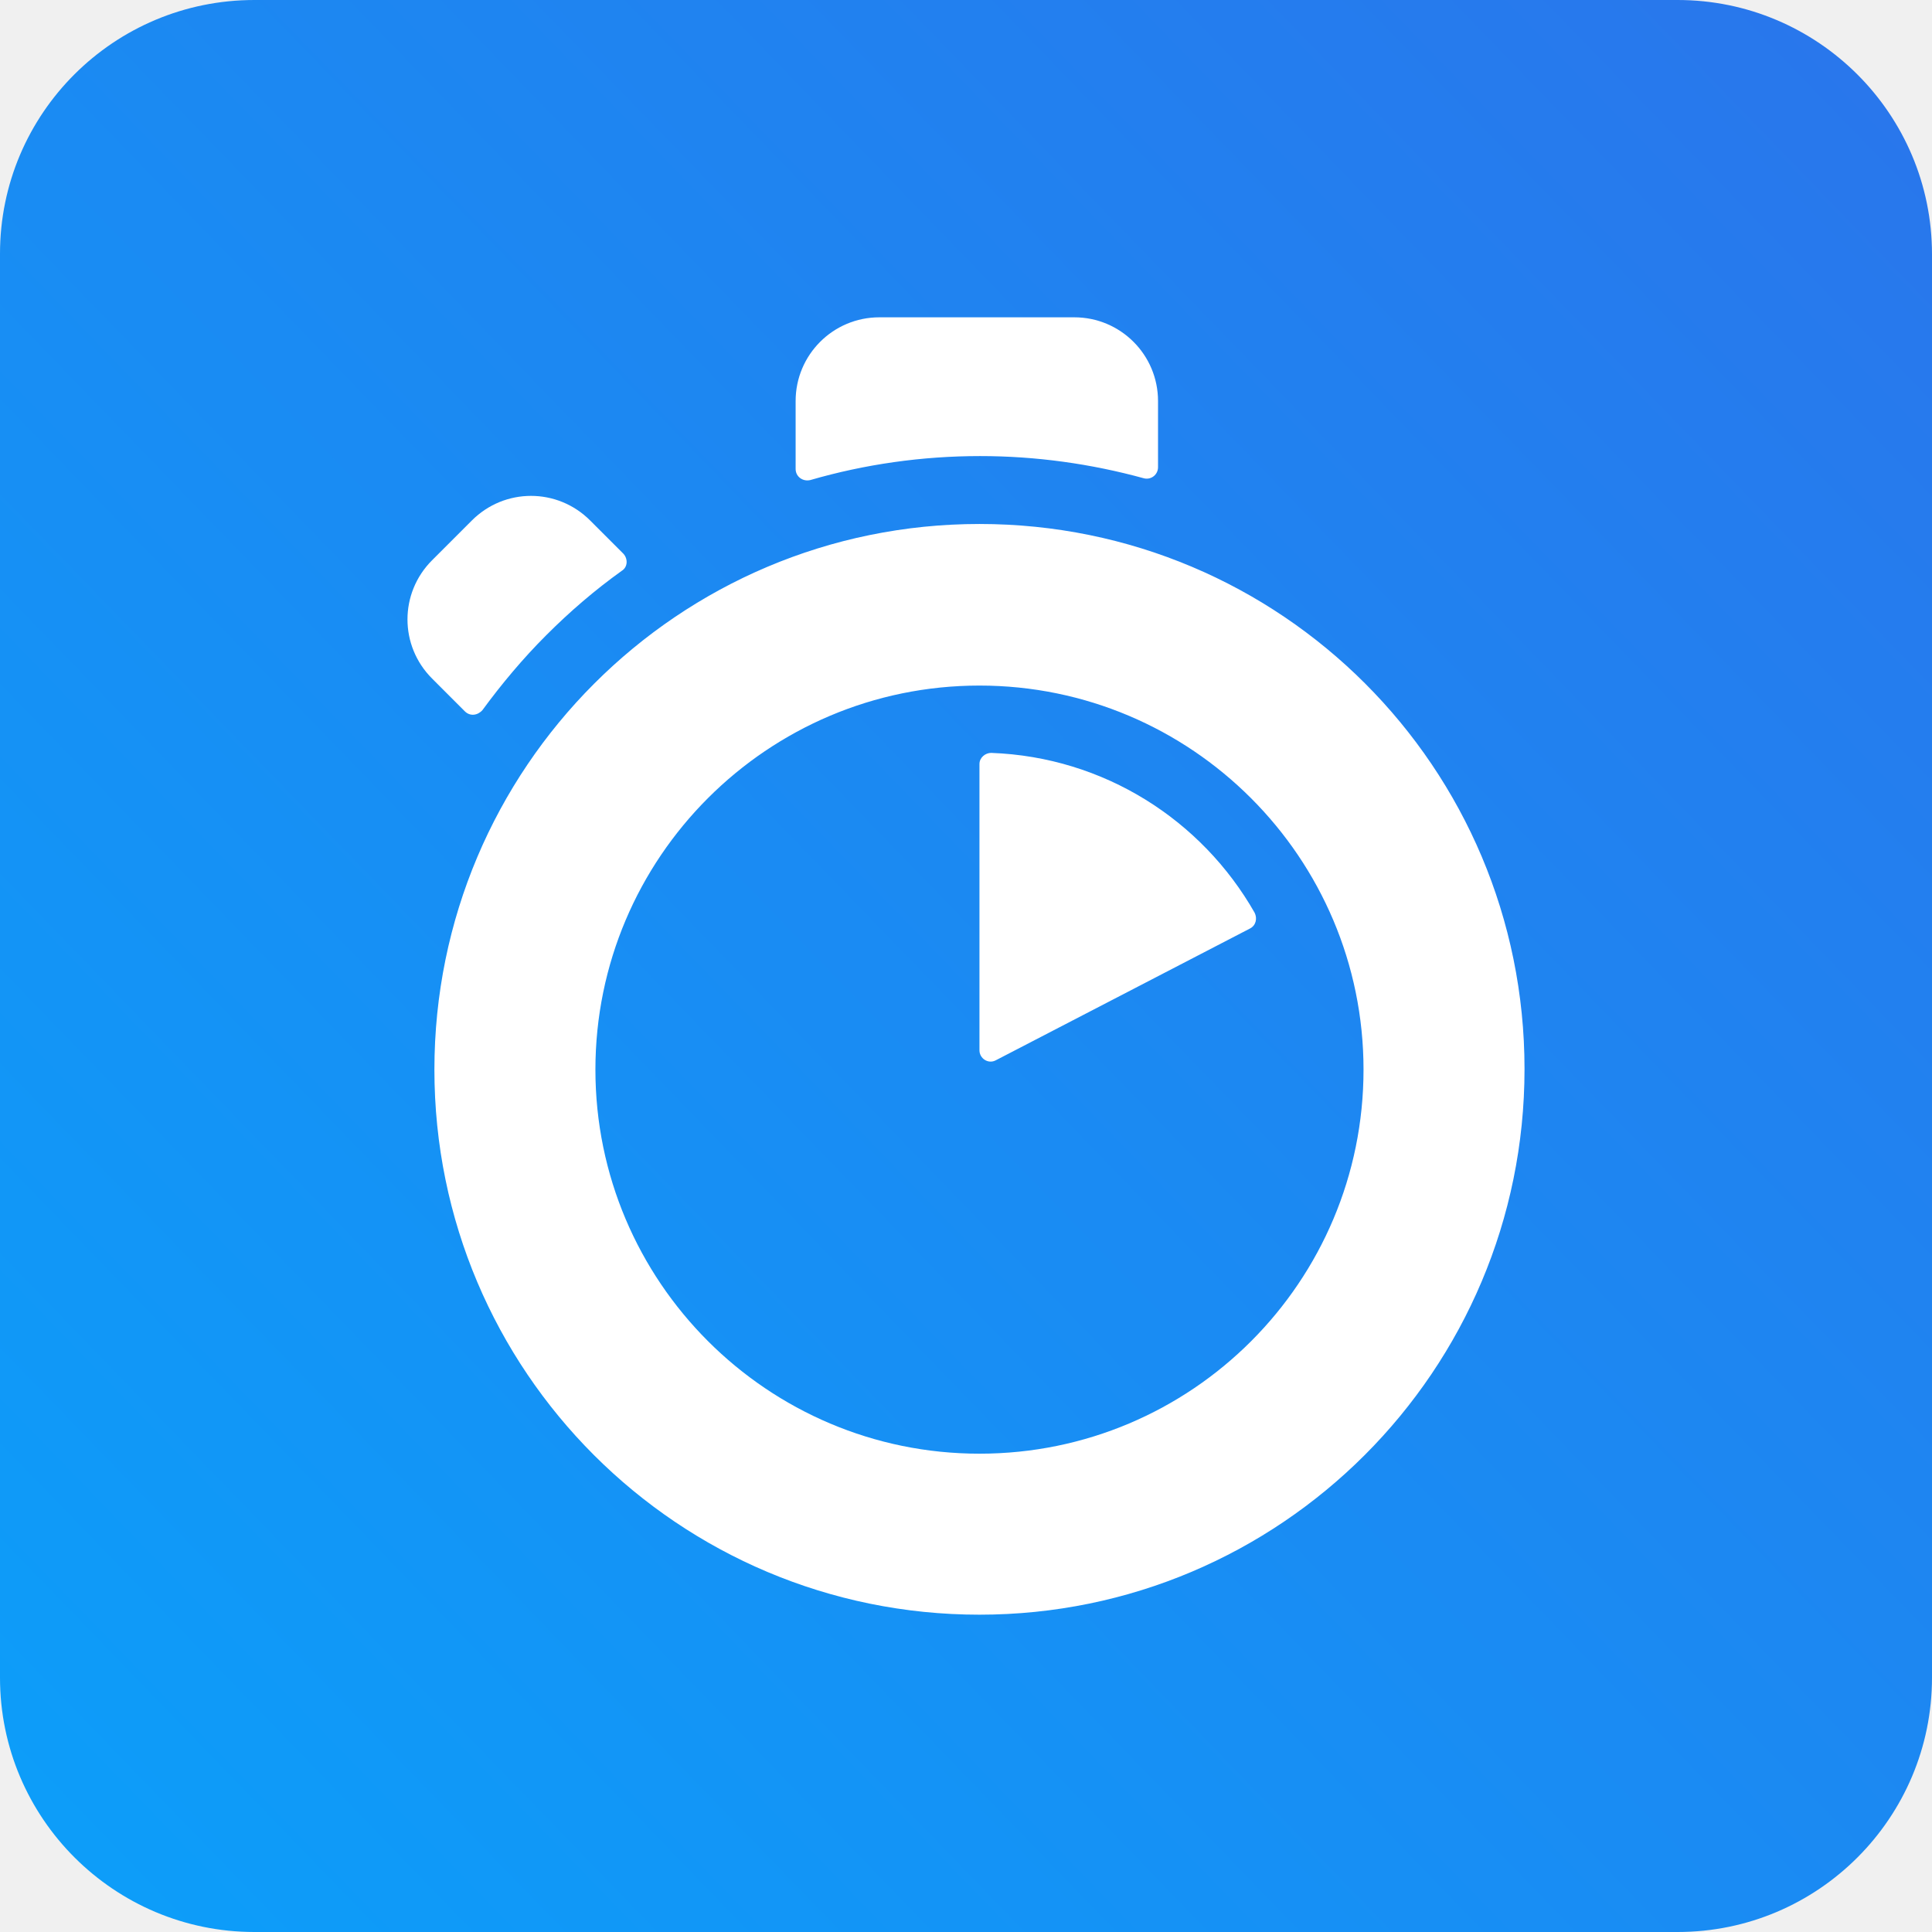
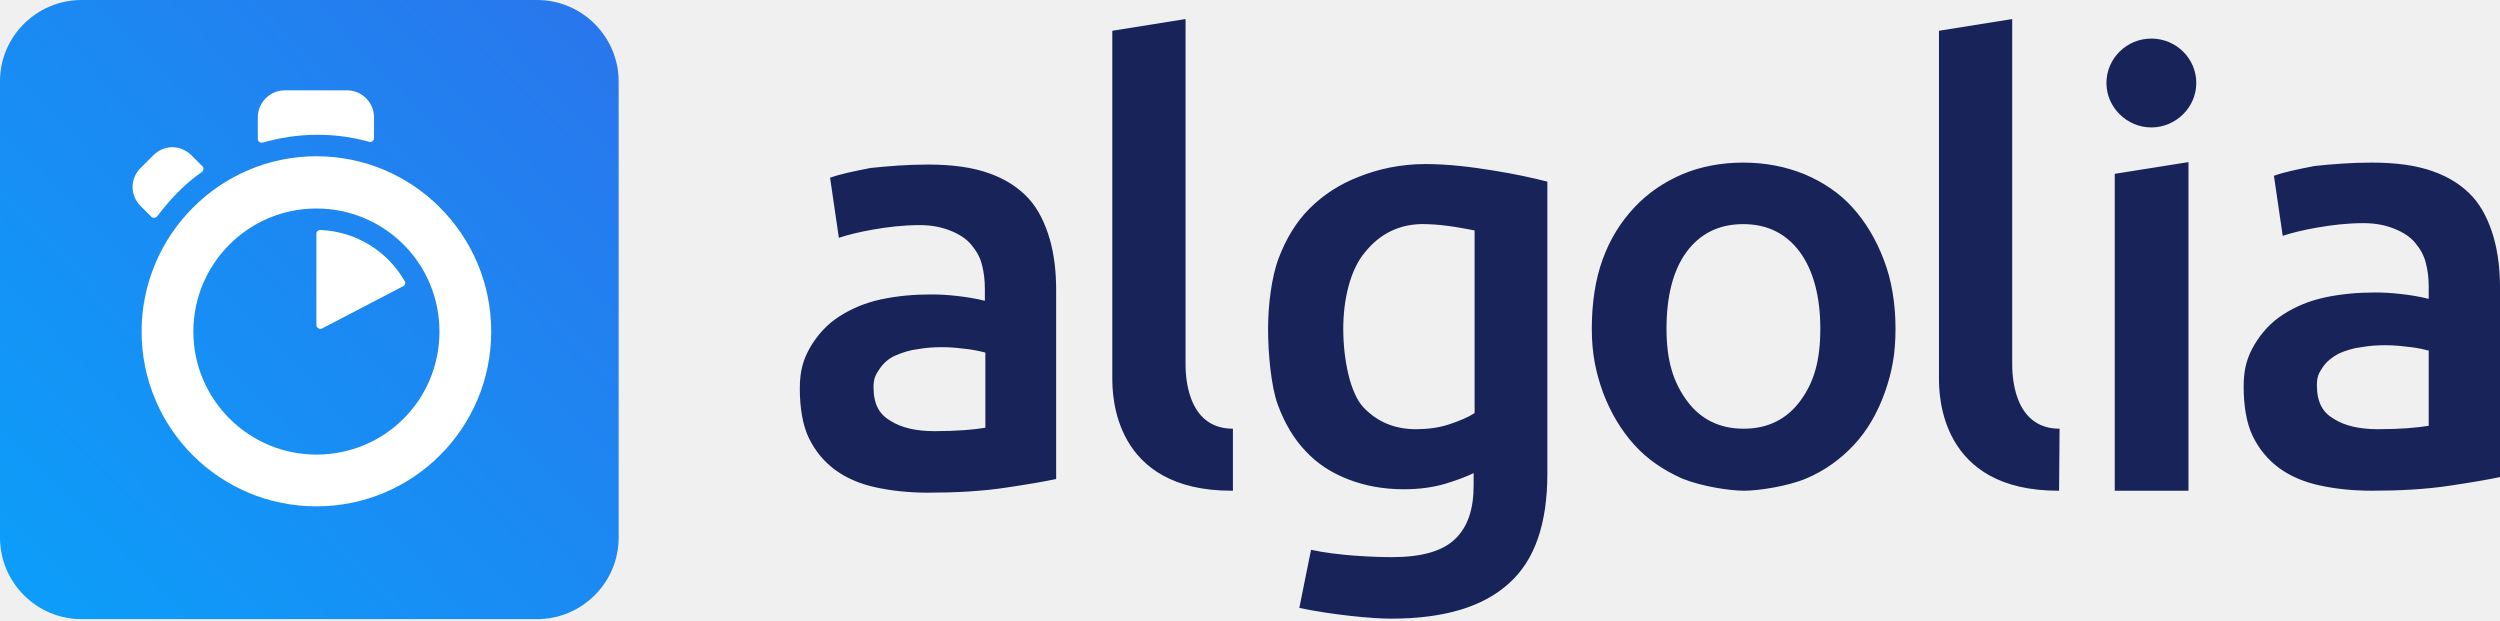
- <svg xmlns="http://www.w3.org/2000/svg" width="256px" height="256px" viewBox="0 0 256 256" version="1.1" preserveAspectRatio="xMidYMid">
+ <svg xmlns="http://www.w3.org/2000/svg" width="512px" height="127px" viewBox="0 0 512 127" version="1.1" preserveAspectRatio="xMidYMid">
  <defs>
-     <linearGradient x1="-37.75%" y1="134.936%" x2="130.239%" y2="-27.703%" id="linearGradient-1">
+     <linearGradient x1="-37.754%" y1="134.908%" x2="130.272%" y2="-27.685%" id="linearGradient-1">
      <stop stop-color="#00AEFF" offset="0%" />
      <stop stop-color="#3369E7" offset="100%" />
    </linearGradient>
  </defs>
  <g>
-     <path d="M33.709,0 L222.291,0 C240.854,0 256,15.063 256,33.699 L256,222.301 C256,240.859 240.932,256 222.291,256 L33.709,256 C15.146,256 0,240.937 0,222.301 L0,33.621 C1.03477097e-15,15.063 15.068,0 33.709,0 Z" fill="url(#linearGradient-1)" />
-     <path d="M129.784,69.43 C89.91,69.43 57.561,101.779 57.561,141.731 C57.561,181.682 89.91,213.954 129.784,213.954 C169.658,213.954 202.007,181.605 202.007,141.653 C202.007,101.702 169.736,69.43 129.784,69.43 Z M129.784,192.621 C101.702,192.621 78.895,169.813 78.895,141.731 C78.895,113.648 101.702,90.841 129.784,90.841 C157.867,90.841 180.674,113.648 180.674,141.731 C180.674,169.813 157.944,192.621 129.784,192.621 Z M129.784,101.236 L129.784,139.171 C129.784,140.257 130.948,141.033 131.956,140.49 L165.624,123.035 C166.4,122.647 166.633,121.716 166.245,120.941 C159.263,108.684 146.308,100.305 131.336,99.762 C130.56,99.762 129.784,100.383 129.784,101.236 Z M82.618,73.387 L78.196,68.965 C73.852,64.621 66.87,64.621 62.526,68.965 L57.251,74.24 C52.907,78.584 52.907,85.566 57.251,89.91 L61.595,94.255 C62.293,94.953 63.302,94.798 63.922,94.099 C66.482,90.608 69.275,87.273 72.378,84.17 C75.559,80.989 78.817,78.196 82.385,75.636 C83.161,75.171 83.239,74.085 82.618,73.387 Z M153.445,61.905 L153.445,53.139 C153.445,47.011 148.48,42.046 142.352,42.046 L116.519,42.046 C110.39,42.046 105.425,47.011 105.425,53.139 L105.425,62.138 C105.425,63.147 106.356,63.845 107.365,63.612 C114.579,61.518 122.182,60.432 129.862,60.432 C137.232,60.432 144.524,61.44 151.583,63.379 C152.514,63.612 153.445,62.914 153.445,61.905 Z" fill="#FFFFFF" />
+     <path d="M16.7,0 L110,0 C119.2,0 126.7,7.5 126.7,16.7 L126.7,110.1 C126.7,119.3 119.2,126.8 110,126.8 L16.7,126.8 C7.5,126.8 0,119.3 0,110.1 L0,16.6 C0,7.5 7.5,0 16.7,0 Z" fill="url(#linearGradient-1)" />
+     <path d="M64.8,32 C45.1,32 29,48.1 29,67.9 C29,87.7 45,103.7 64.8,103.7 C84.6,103.7 100.6,87.7 100.6,67.9 C100.6,48.1 84.6,32 64.8,32 Z M64.8,93.1 C50.9,93.1 39.6,81.8 39.6,67.9 C39.6,54 50.9,42.7 64.8,42.7 C78.7,42.7 90,53.9 90,67.9 C90,81.9 78.8,93.1 64.8,93.1 Z M64.8,47.8 L64.8,66.6 C64.8,67.1 65.4,67.5 65.9,67.3 L82.6,58.6 C83,58.4 83.1,57.9 82.9,57.6 C79.4,51.5 73,47.4 65.6,47.1 C65.2,47.1 64.8,47.4 64.8,47.8 Z M41.4,34 L39.2,31.8 C37,29.6 33.6,29.6 31.4,31.8 L28.8,34.4 C26.6,36.6 26.6,40 28.8,42.2 L31,44.4 C31.3,44.7 31.8,44.7 32.2,44.3 C33.5,42.6 34.9,40.9 36.4,39.4 C38,37.8 39.6,36.4 41.4,35.2 C41.7,34.9 41.8,34.3 41.4,34 Z M76.6,28.3 L76.6,24 C76.6,21 74.1,18.5 71.1,18.5 L58.3,18.5 C55.3,18.5 52.8,21 52.8,24 L52.8,28.5 C52.8,29 53.3,29.3 53.8,29.2 C57.4,28.2 61.1,27.6 65,27.6 C68.7,27.6 72.3,28.1 75.8,29.1 C76.1,29.1 76.6,28.8 76.6,28.3 Z" fill="#FFFFFF" />
+     <path d="M316.9,97 C316.9,107.3 314.3,114.8 309,119.5 C303.7,124.3 295.7,126.7 284.9,126.7 C280.9,126.7 272.7,125.9 266.1,124.5 L268.5,112.6 C274,113.8 281.3,114.1 285.1,114.1 C291.1,114.1 295.4,112.9 298,110.4 C300.6,107.9 301.8,104.3 301.8,99.4 L301.8,96.9 C300.3,97.6 298.3,98.4 295.9,99.1 C293.5,99.8 290.7,100.2 287.5,100.2 C283.3,100.2 279.6,99.5 276.2,98.2 C272.8,96.9 269.8,95 267.4,92.4 C265,89.9 263.1,86.7 261.7,82.9 C260.3,79.1 259.7,72.3 259.7,67.3 C259.7,62.6 260.4,56.7 261.9,52.8 C263.4,48.9 265.4,45.5 268.2,42.7 C271,39.9 274.4,37.7 278.3,36.2 C282.3,34.6 286.9,33.6 291.9,33.6 C296.8,33.6 301.3,34.2 305.7,34.9 C310.1,35.6 313.8,36.4 316.9,37.2 L316.9,97 L316.9,97 Z M275.1,67.3 C275.1,73.6 276.5,80.6 279.3,83.5 C282.1,86.4 285.6,87.9 290,87.9 C292.4,87.9 294.7,87.6 296.8,86.9 C298.9,86.2 300.6,85.5 302,84.6 L302,47.2 C300.9,47 296.4,46 292.1,45.9 C286.6,45.7 282.5,48 279.6,51.6 C276.5,55.2 275.1,61.4 275.1,67.3 Z M388.2,67.3 C388.2,72.4 387.5,76.2 386,80.4 C384.5,84.6 382.4,88.2 379.7,91.1 C377,94 373.7,96.4 369.9,98 C366.1,99.6 360.1,100.5 357.2,100.5 C354.2,100.5 348.4,99.6 344.5,98 C340.7,96.3 337.4,94.1 334.7,91.1 C332,88.1 329.9,84.6 328.3,80.4 C326.8,76.2 326,72.4 326,67.3 C326,62.2 326.7,57.3 328.2,53.2 C329.7,49 331.9,45.5 334.7,42.5 C337.5,39.5 340.8,37.3 344.5,35.7 C348.3,34.1 352.5,33.3 357,33.3 C361.5,33.3 365.7,34.1 369.6,35.7 C373.4,37.3 376.8,39.6 379.4,42.5 C382.1,45.5 384.2,49 385.8,53.2 C387.4,57.3 388.2,62.2 388.2,67.3 Z M372.8,67.3 C372.8,60.8 371.4,55.4 368.6,51.6 C365.8,47.8 361.9,45.9 357,45.9 C352.1,45.9 348.2,47.8 345.4,51.6 C342.6,55.4 341.3,60.8 341.3,67.3 C341.3,73.9 342.7,78.3 345.5,82.1 C348.3,85.9 352.2,87.8 357.1,87.8 C362,87.8 365.9,85.9 368.7,82.1 C371.5,78.3 372.8,73.9 372.8,67.3 Z M421.7,100.5 C397.1,100.6 397.1,80.6 397.1,77.4 L397.1,6.3 L412.1,3.9 L412.1,74.5 C412.1,76.3 412.1,87.8 421.8,87.8 L421.7,100.5 L421.7,100.5 Z M448.2,100.5 L433.1,100.5 L433.1,35.6 L448.2,33.2 L448.2,100.5 Z M440.6,26.1 C445.6,26.1 449.8,22 449.8,17 C449.8,12 445.7,7.9 440.6,7.9 C435.5,7.9 431.4,12 431.4,17 C431.4,22 435.6,26.1 440.6,26.1 Z M485.8,33.3 C490.8,33.3 495,33.9 498.3,35.1 C501.7,36.3 504.4,38.1 506.4,40.3 C508.4,42.5 509.8,45.5 510.7,48.6 C511.6,51.8 512,55.2 512,59 L512,97.7 C509.7,98.2 506.2,98.8 501.5,99.5 C496.8,100.2 491.5,100.5 485.7,100.5 C481.8,100.5 478.2,100.1 475,99.4 C471.8,98.7 469,97.5 466.7,95.8 C464.4,94.1 462.7,92 461.4,89.4 C460.1,86.8 459.5,83.1 459.5,79.2 C459.5,75.5 460.2,73.2 461.7,70.6 C463.2,68.1 465.1,66 467.6,64.4 C470.1,62.8 472.9,61.6 476.2,60.9 C479.5,60.2 482.9,59.9 486.4,59.9 C488.1,59.9 489.8,60 491.6,60.2 C493.4,60.4 495.4,60.7 497.4,61.2 L497.4,58.7 C497.4,57 497.2,55.3 496.8,53.8 C496.4,52.2 495.6,50.9 494.6,49.7 C493.6,48.5 492.2,47.6 490.5,46.9 C488.8,46.2 486.7,45.7 484.1,45.7 C480.6,45.7 477.5,46.1 474.6,46.6 C471.7,47.1 469.3,47.7 467.5,48.3 L465.7,36 C467.6,35.3 470.4,34.7 474,34 C477.7,33.6 481.6,33.3 485.8,33.3 Z M487,87.9 C491.6,87.9 495,87.6 497.4,87.2 L497.4,71.8 C496.6,71.6 495.4,71.3 493.8,71.1 C492.2,70.9 490.5,70.7 488.6,70.7 C486.9,70.7 485.3,70.8 483.6,71.1 C481.9,71.3 480.4,71.8 479,72.4 C477.7,73.1 476.5,74 475.7,75.2 C474.9,76.4 474.5,77.1 474.5,78.9 C474.5,82.4 475.7,84.5 478,85.8 C480.2,87.2 483.2,87.9 487,87.9 Z M190.1,33.7 C195.1,33.7 199.3,34.3 202.6,35.5 C206,36.7 208.7,38.5 210.7,40.7 C212.7,42.9 214.1,45.9 215,49 C215.9,52.2 216.3,55.6 216.3,59.4 L216.3,98.1 C214,98.6 210.5,99.2 205.8,99.9 C201.1,100.6 195.8,100.9 190,100.9 C186.1,100.9 182.5,100.5 179.3,99.8 C176.1,99.1 173.3,97.9 171,96.2 C168.7,94.5 167,92.4 165.7,89.8 C164.4,87.2 163.8,83.5 163.8,79.6 C163.8,75.9 164.5,73.6 166,71 C167.5,68.5 169.4,66.4 171.9,64.8 C174.4,63.2 177.2,62 180.5,61.3 C183.8,60.6 187.2,60.3 190.7,60.3 C192.4,60.3 194.1,60.4 195.9,60.6 C197.7,60.8 199.7,61.1 201.7,61.6 L201.7,59.1 C201.7,57.4 201.5,55.7 201.1,54.2 C200.7,52.6 199.9,51.3 198.9,50.1 C197.9,48.9 196.5,48 194.8,47.3 C193.1,46.6 191,46.1 188.4,46.1 C184.9,46.1 181.8,46.5 178.9,47 C176,47.5 173.6,48.1 171.8,48.7 L170,36.4 C171.9,35.7 174.7,35.1 178.3,34.4 C182.1,34 186,33.7 190.1,33.7 Z M191.4,88.3 C196,88.3 199.4,88 201.8,87.6 L201.8,72.2 C201,72 199.8,71.7 198.2,71.5 C196.6,71.3 194.9,71.1 193,71.1 C191.3,71.1 189.7,71.2 188,71.5 C186.3,71.7 184.8,72.2 183.4,72.8 C182,73.4 180.9,74.4 180.1,75.6 C179.3,76.8 178.9,77.5 178.9,79.3 C178.9,82.8 180.1,84.9 182.4,86.2 C184.6,87.6 187.6,88.3 191.4,88.3 Z M252.4,100.5 C227.8,100.6 227.8,80.6 227.8,77.4 L227.8,6.3 L242.8,3.9 L242.8,74.5 C242.8,76.3 242.8,87.8 252.5,87.8 L252.5,100.5 L252.4,100.5 Z" fill="#182359" />
  </g>
</svg>
